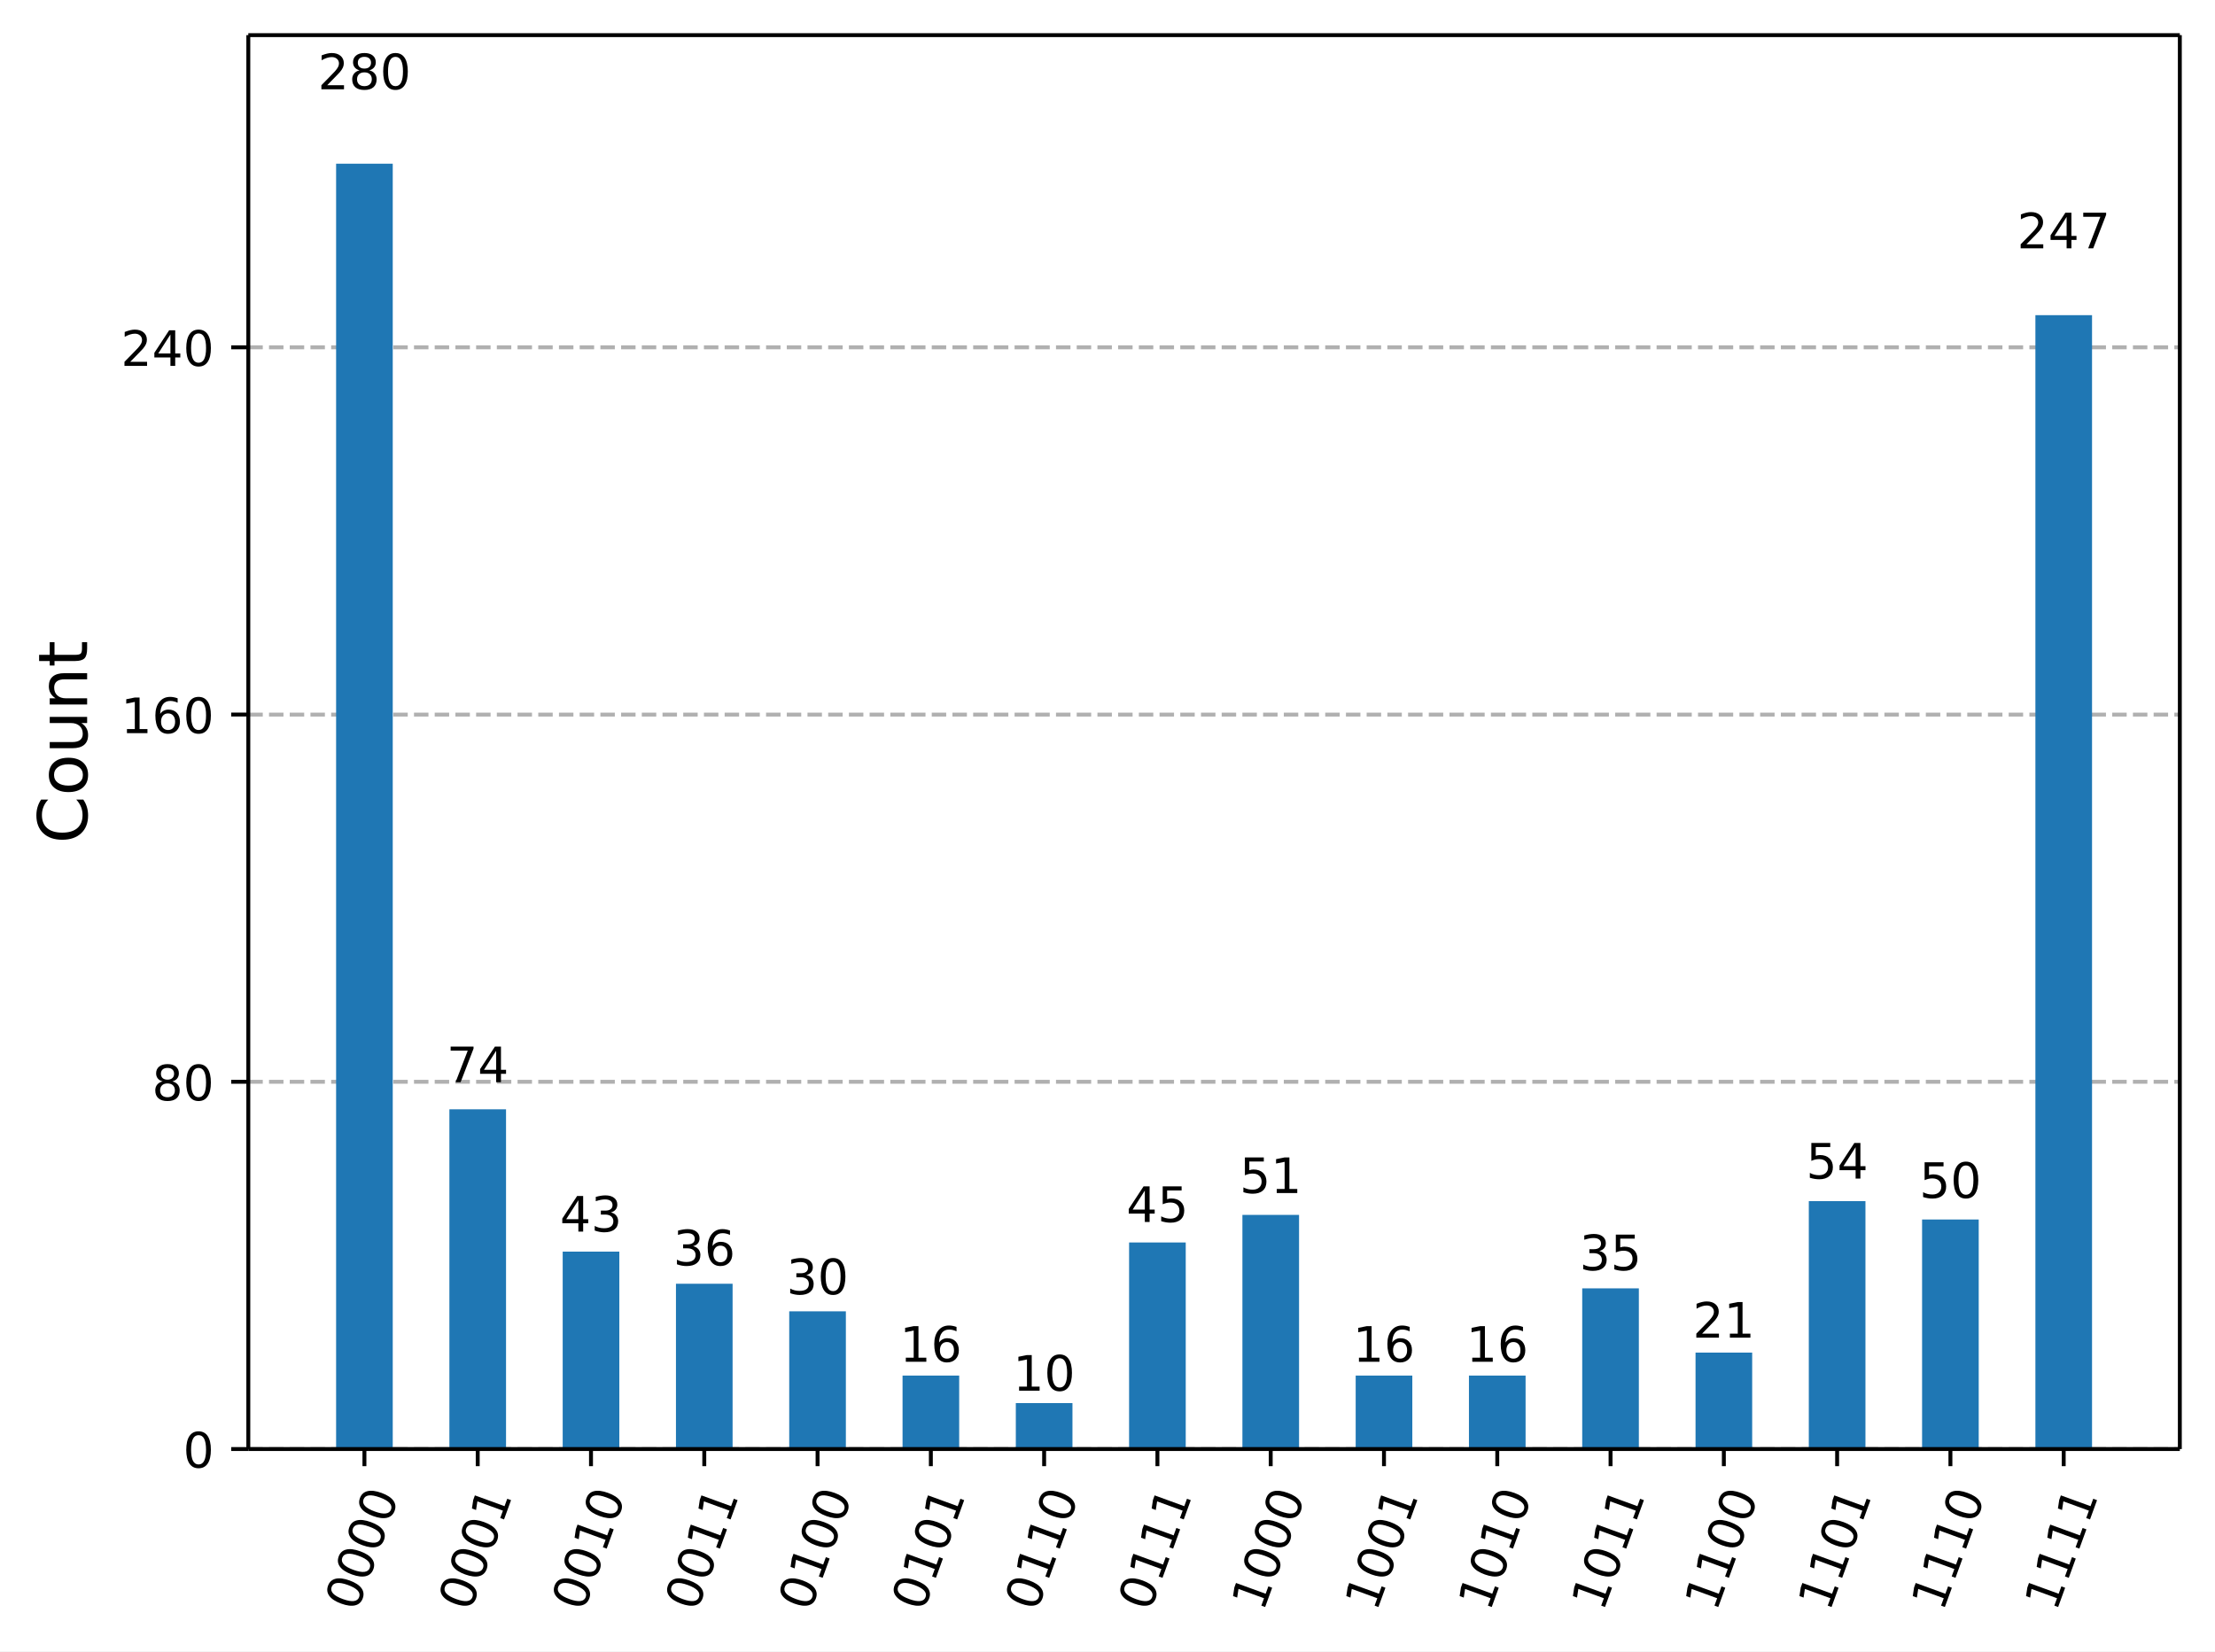
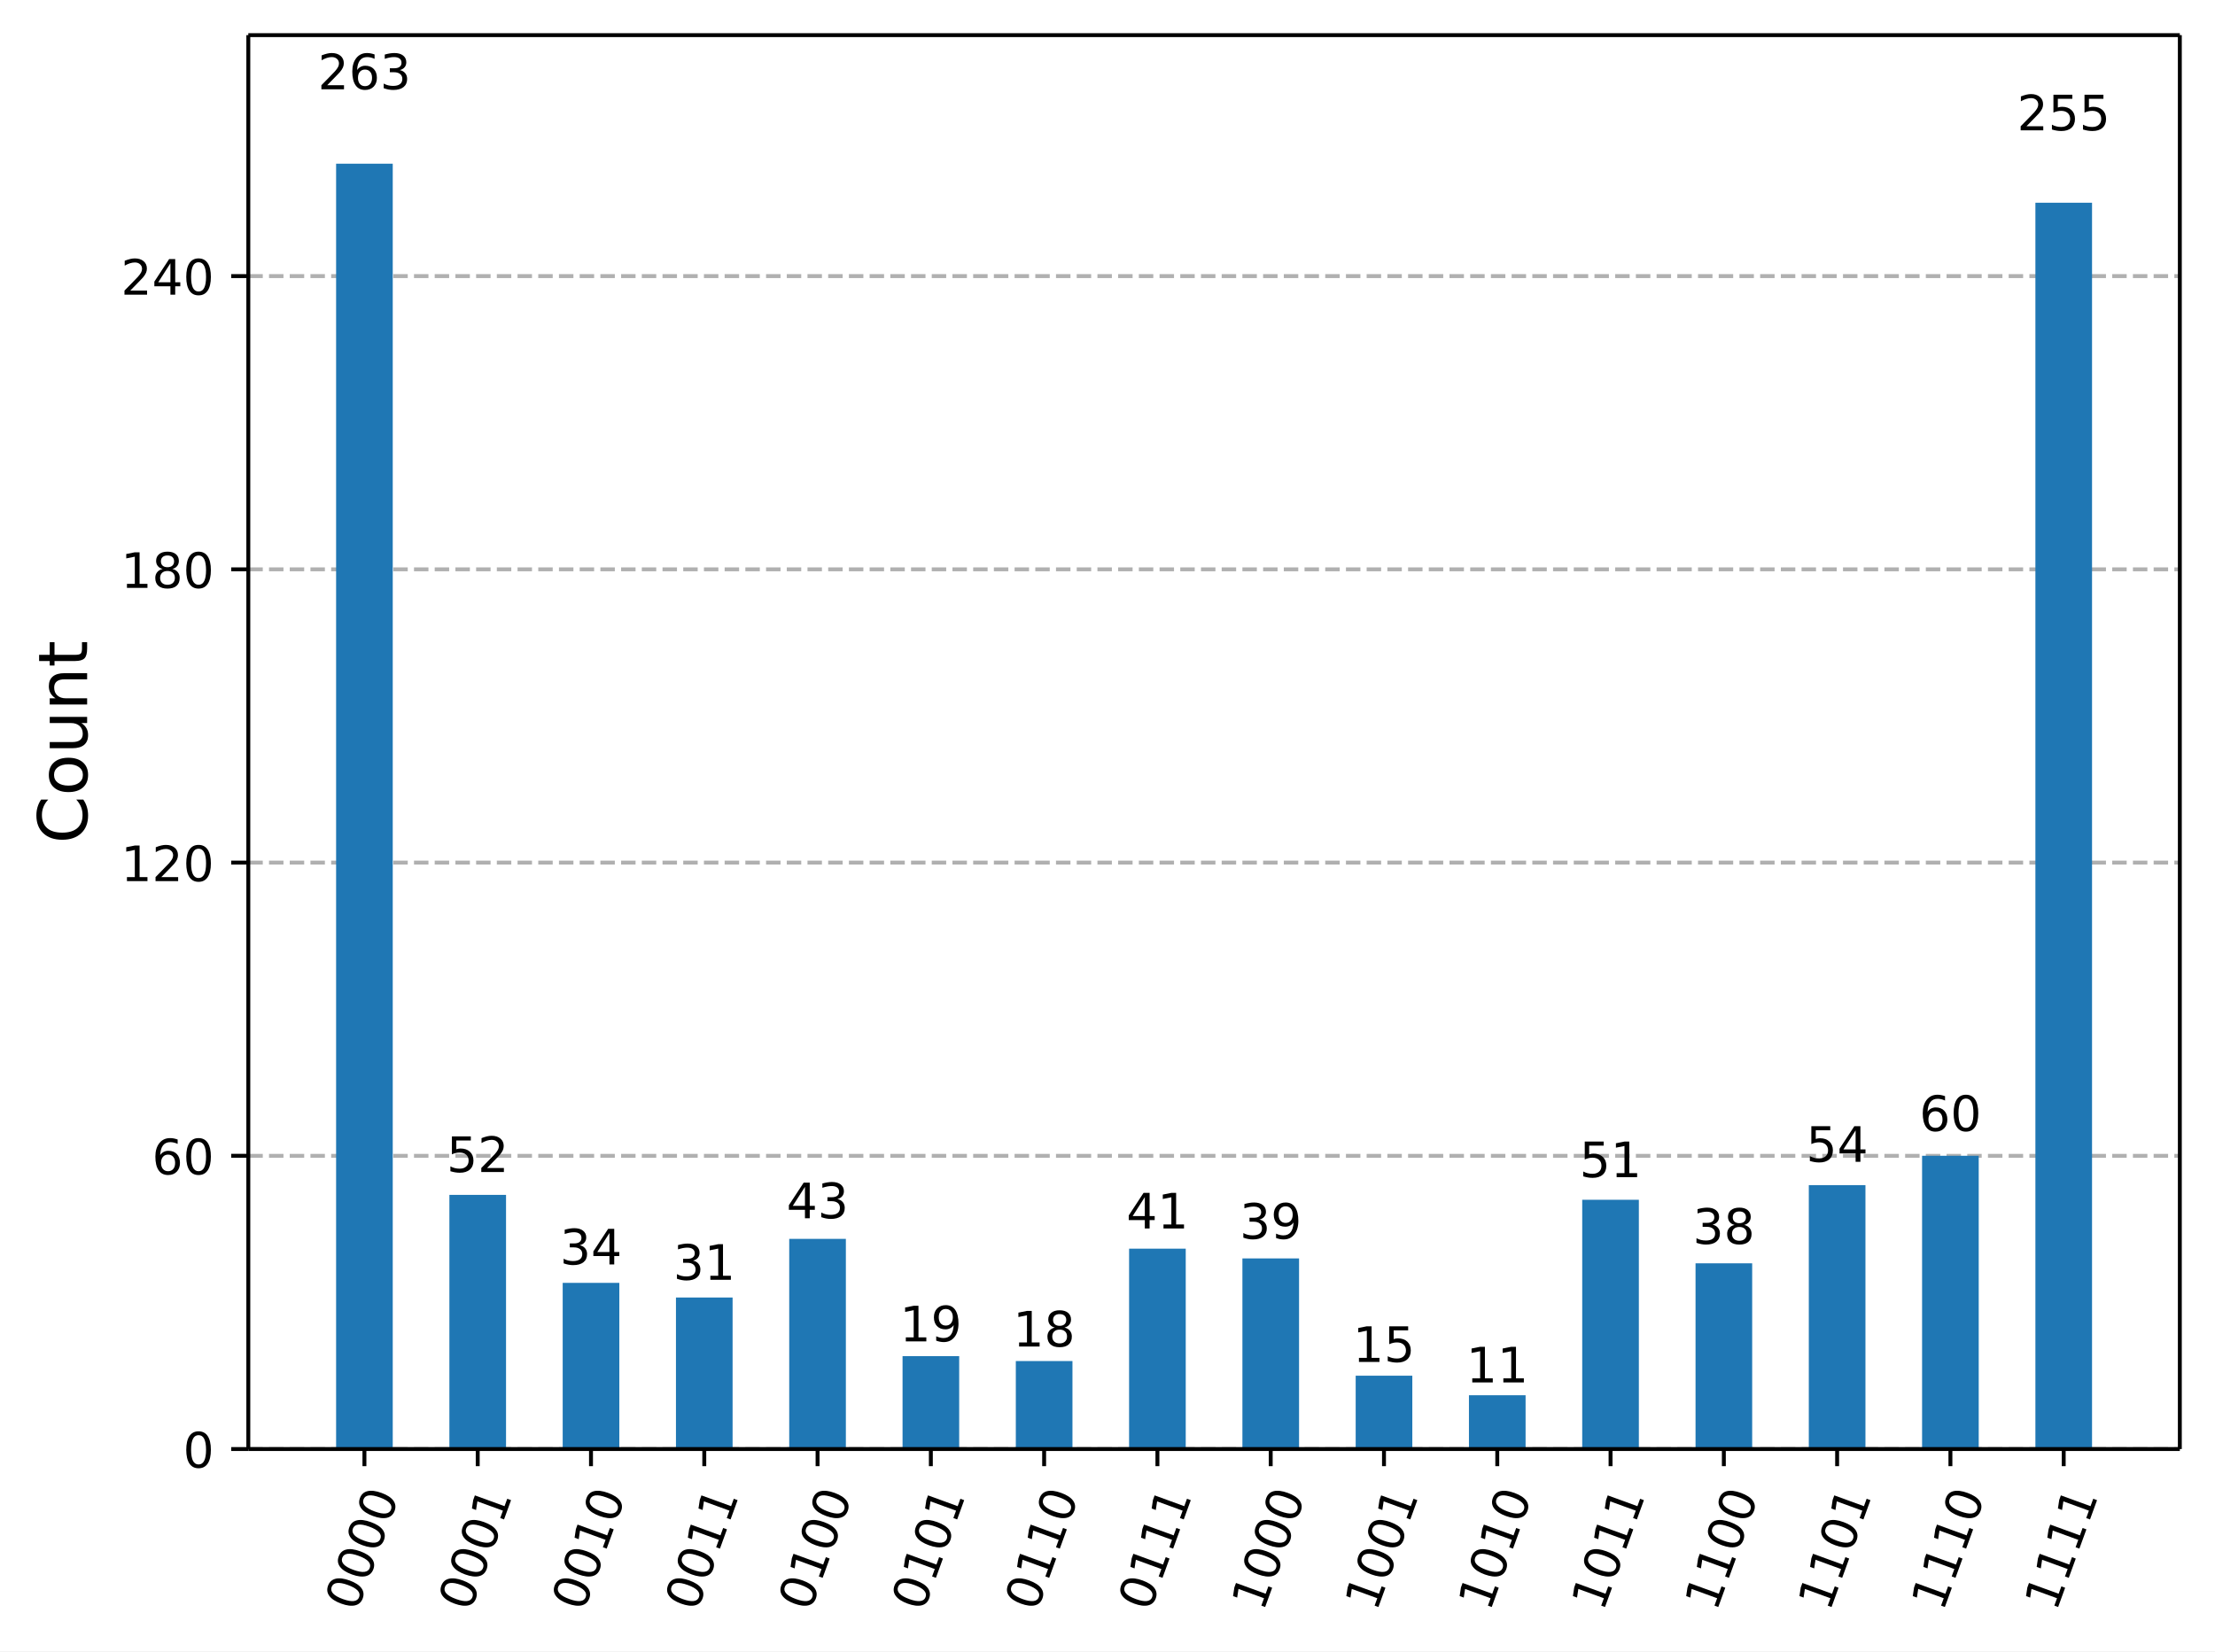
<svg xmlns="http://www.w3.org/2000/svg" xmlns:xlink="http://www.w3.org/1999/xlink" width="453.48pt" height="338.16pt" version="1.1" viewBox="0 0 453.48 338.16">
  <defs>
    <style type="text/css">*{stroke-linejoin: round; stroke-linecap: butt}</style>
  </defs>
  <path d="m0 338.16h453.48v-338.16h-453.48z" fill="#ffffff" />
  <path d="m50.837 296.73h395.44v-289.53h-395.44z" fill="#ffffff" />
  <defs>
    <path id="33429957df4" d="m0 0v3.5" stroke="#000000" stroke-width=".8" />
  </defs>
  <use x="74.61" y="296.734" stroke="#000000" stroke-width=".8" xlink:href="#33429957df4" />
  <g transform="translate(73.045 330.25) rotate(-70) scale(.1 -.1)">
    <defs>
      <path id="DejaVuSans-30" transform="scale(.015625)" d="m2034 4250q-487 0-733-480-245-479-245-1442 0-959 245-1439 246-480 733-480 491 0 736 480 246 480 246 1439 0 963-246 1442-245 480-736 480zm0 500q785 0 1199-621 414-620 414-1801 0-1178-414-1799-414-620-1199-620-784 0-1198 620-414 621-414 1799 0 1181 414 1801 414 621 1198 621z" />
    </defs>
    <use xlink:href="#DejaVuSans-30" />
    <use transform="translate(63.623)" xlink:href="#DejaVuSans-30" />
    <use transform="translate(127.25)" xlink:href="#DejaVuSans-30" />
    <use transform="translate(190.87)" xlink:href="#DejaVuSans-30" />
  </g>
  <use x="97.803" y="296.734" stroke="#000000" stroke-width=".8" xlink:href="#33429957df4" />
  <g transform="translate(96.238 330.25) rotate(-70) scale(.1 -.1)">
    <defs>
      <path id="DejaVuSans-31" transform="scale(.015625)" d="m794 531h1031v3560l-1122-225v575l1116 225h631v-4135h1031v-531h-2687v531z" />
    </defs>
    <use xlink:href="#DejaVuSans-30" />
    <use transform="translate(63.623)" xlink:href="#DejaVuSans-30" />
    <use transform="translate(127.25)" xlink:href="#DejaVuSans-30" />
    <use transform="translate(190.87)" xlink:href="#DejaVuSans-31" />
  </g>
  <use x="120.996" y="296.734" stroke="#000000" stroke-width=".8" xlink:href="#33429957df4" />
  <g transform="translate(119.43 330.25) rotate(-70) scale(.1 -.1)">
    <use xlink:href="#DejaVuSans-30" />
    <use transform="translate(63.623)" xlink:href="#DejaVuSans-30" />
    <use transform="translate(127.25)" xlink:href="#DejaVuSans-31" />
    <use transform="translate(190.87)" xlink:href="#DejaVuSans-30" />
  </g>
  <use x="144.189" y="296.734" stroke="#000000" stroke-width=".8" xlink:href="#33429957df4" />
  <g transform="translate(142.62 330.25) rotate(-70) scale(.1 -.1)">
    <use xlink:href="#DejaVuSans-30" />
    <use transform="translate(63.623)" xlink:href="#DejaVuSans-30" />
    <use transform="translate(127.25)" xlink:href="#DejaVuSans-31" />
    <use transform="translate(190.87)" xlink:href="#DejaVuSans-31" />
  </g>
  <use x="167.382" y="296.734" stroke="#000000" stroke-width=".8" xlink:href="#33429957df4" />
  <g transform="translate(165.82 330.25) rotate(-70) scale(.1 -.1)">
    <use xlink:href="#DejaVuSans-30" />
    <use transform="translate(63.623)" xlink:href="#DejaVuSans-31" />
    <use transform="translate(127.25)" xlink:href="#DejaVuSans-30" />
    <use transform="translate(190.87)" xlink:href="#DejaVuSans-30" />
  </g>
  <use x="190.574" y="296.734" stroke="#000000" stroke-width=".8" xlink:href="#33429957df4" />
  <g transform="translate(189.01 330.25) rotate(-70) scale(.1 -.1)">
    <use xlink:href="#DejaVuSans-30" />
    <use transform="translate(63.623)" xlink:href="#DejaVuSans-31" />
    <use transform="translate(127.25)" xlink:href="#DejaVuSans-30" />
    <use transform="translate(190.87)" xlink:href="#DejaVuSans-31" />
  </g>
  <use x="213.767" y="296.734" stroke="#000000" stroke-width=".8" xlink:href="#33429957df4" />
  <g transform="translate(212.2 330.25) rotate(-70) scale(.1 -.1)">
    <use xlink:href="#DejaVuSans-30" />
    <use transform="translate(63.623)" xlink:href="#DejaVuSans-31" />
    <use transform="translate(127.25)" xlink:href="#DejaVuSans-31" />
    <use transform="translate(190.87)" xlink:href="#DejaVuSans-30" />
  </g>
  <use x="236.96" y="296.734" stroke="#000000" stroke-width=".8" xlink:href="#33429957df4" />
  <g transform="translate(235.4 330.25) rotate(-70) scale(.1 -.1)">
    <use xlink:href="#DejaVuSans-30" />
    <use transform="translate(63.623)" xlink:href="#DejaVuSans-31" />
    <use transform="translate(127.25)" xlink:href="#DejaVuSans-31" />
    <use transform="translate(190.87)" xlink:href="#DejaVuSans-31" />
  </g>
  <use x="260.153" y="296.734" stroke="#000000" stroke-width=".8" xlink:href="#33429957df4" />
  <g transform="translate(258.59 330.25) rotate(-70) scale(.1 -.1)">
    <use xlink:href="#DejaVuSans-31" />
    <use transform="translate(63.623)" xlink:href="#DejaVuSans-30" />
    <use transform="translate(127.25)" xlink:href="#DejaVuSans-30" />
    <use transform="translate(190.87)" xlink:href="#DejaVuSans-30" />
  </g>
  <use x="283.346" y="296.734" stroke="#000000" stroke-width=".8" xlink:href="#33429957df4" />
  <g transform="translate(281.78 330.25) rotate(-70) scale(.1 -.1)">
    <use xlink:href="#DejaVuSans-31" />
    <use transform="translate(63.623)" xlink:href="#DejaVuSans-30" />
    <use transform="translate(127.25)" xlink:href="#DejaVuSans-30" />
    <use transform="translate(190.87)" xlink:href="#DejaVuSans-31" />
  </g>
  <use x="306.539" y="296.734" stroke="#000000" stroke-width=".8" xlink:href="#33429957df4" />
  <g transform="translate(304.98 330.25) rotate(-70) scale(.1 -.1)">
    <use xlink:href="#DejaVuSans-31" />
    <use transform="translate(63.623)" xlink:href="#DejaVuSans-30" />
    <use transform="translate(127.25)" xlink:href="#DejaVuSans-31" />
    <use transform="translate(190.87)" xlink:href="#DejaVuSans-30" />
  </g>
  <use x="329.732" y="296.734" stroke="#000000" stroke-width=".8" xlink:href="#33429957df4" />
  <g transform="translate(328.17 330.25) rotate(-70) scale(.1 -.1)">
    <use xlink:href="#DejaVuSans-31" />
    <use transform="translate(63.623)" xlink:href="#DejaVuSans-30" />
    <use transform="translate(127.25)" xlink:href="#DejaVuSans-31" />
    <use transform="translate(190.87)" xlink:href="#DejaVuSans-31" />
  </g>
  <use x="352.925" y="296.734" stroke="#000000" stroke-width=".8" xlink:href="#33429957df4" />
  <g transform="translate(351.36 330.25) rotate(-70) scale(.1 -.1)">
    <use xlink:href="#DejaVuSans-31" />
    <use transform="translate(63.623)" xlink:href="#DejaVuSans-31" />
    <use transform="translate(127.25)" xlink:href="#DejaVuSans-30" />
    <use transform="translate(190.87)" xlink:href="#DejaVuSans-30" />
  </g>
  <use x="376.118" y="296.734" stroke="#000000" stroke-width=".8" xlink:href="#33429957df4" />
  <g transform="translate(374.55 330.25) rotate(-70) scale(.1 -.1)">
    <use xlink:href="#DejaVuSans-31" />
    <use transform="translate(63.623)" xlink:href="#DejaVuSans-31" />
    <use transform="translate(127.25)" xlink:href="#DejaVuSans-30" />
    <use transform="translate(190.87)" xlink:href="#DejaVuSans-31" />
  </g>
  <use x="399.311" y="296.734" stroke="#000000" stroke-width=".8" xlink:href="#33429957df4" />
  <g transform="translate(397.75 330.25) rotate(-70) scale(.1 -.1)">
    <use xlink:href="#DejaVuSans-31" />
    <use transform="translate(63.623)" xlink:href="#DejaVuSans-31" />
    <use transform="translate(127.25)" xlink:href="#DejaVuSans-31" />
    <use transform="translate(190.87)" xlink:href="#DejaVuSans-30" />
  </g>
  <use x="422.504" y="296.734" stroke="#000000" stroke-width=".8" xlink:href="#33429957df4" />
  <g transform="translate(420.94 330.25) rotate(-70) scale(.1 -.1)">
    <use xlink:href="#DejaVuSans-31" />
    <use transform="translate(63.623)" xlink:href="#DejaVuSans-31" />
    <use transform="translate(127.25)" xlink:href="#DejaVuSans-31" />
    <use transform="translate(190.87)" xlink:href="#DejaVuSans-31" />
  </g>
  <path d="m50.837 296.73h395.44" clip-path="url(#23631a8903b)" fill="none" stroke="#b0b0b0" stroke-dasharray="2.96,1.28" stroke-width=".8" />
  <defs>
    <path id="eec7f68b4e8" d="m0 0h-3.5" stroke="#000000" stroke-width=".8" />
  </defs>
  <use x="50.837" y="296.734" stroke="#000000" stroke-width=".8" xlink:href="#eec7f68b4e8" />
  <g transform="translate(37.474 300.53) scale(.1 -.1)">
    <use xlink:href="#DejaVuSans-30" />
  </g>
-   <path d="m50.837 221.53h395.44" clip-path="url(#23631a8903b)" fill="none" stroke="#b0b0b0" stroke-dasharray="2.96,1.28" stroke-width=".8" />
-   <use x="50.837" y="221.53" stroke="#000000" stroke-width=".8" xlink:href="#eec7f68b4e8" />
-   <g transform="translate(31.112 225.33) scale(.1 -.1)">
+   <path d="m50.837 236.69h395.44" clip-path="url(#23631a8903b)" fill="none" stroke="#b0b0b0" stroke-dasharray="2.96,1.28" stroke-width=".8" />
+   <use x="50.837" y="236.685" stroke="#000000" stroke-width=".8" xlink:href="#eec7f68b4e8" />
+   <g transform="translate(31.112 240.48) scale(.1 -.1)">
+     <defs>
+       <path id="DejaVuSans-36" transform="scale(.015625)" d="m2113 2584q-425 0-674-291-248-290-248-796 0-503 248-796 249-292 674-292t673 292q248 293 248 796 0 506-248 796-248 291-673 291zm1253 1979v-575q-238 112-480 171-242 60-480 60-625 0-955-422-329-422-376-1275 184 272 462 417 279 145 613 145 703 0 1111-427 408-426 408-1160 0-719-425-1154-425-434-1131-434-810 0-1238 620-428 621-428 1799 0 1106 525 1764t1409 658q238 0 480-47t505-140z" />
+     </defs>
+     <use xlink:href="#DejaVuSans-36" />
+     <use transform="translate(63.623)" xlink:href="#DejaVuSans-30" />
+   </g>
+   <path d="m50.837 176.64h395.44" clip-path="url(#23631a8903b)" fill="none" stroke="#b0b0b0" stroke-dasharray="2.96,1.28" stroke-width=".8" />
+   <use x="50.837" y="176.637" stroke="#000000" stroke-width=".8" xlink:href="#eec7f68b4e8" />
+   <g transform="translate(24.749 180.44) scale(.1 -.1)">
+     <defs>
+       <path id="DejaVuSans-32" transform="scale(.015625)" d="m1228 531h2203v-531h-2962v531q359 372 979 998 621 627 780 809 303 340 423 576 121 236 121 464 0 372-261 606-261 235-680 235-297 0-627-103-329-103-704-313v638q381 153 712 231 332 78 607 78 725 0 1156-363 431-362 431-968 0-288-108-546-107-257-392-607-78-91-497-524-418-433-1181-1211z" />
+     </defs>
+     <use xlink:href="#DejaVuSans-31" />
+     <use transform="translate(63.623)" xlink:href="#DejaVuSans-32" />
+     <use transform="translate(127.25)" xlink:href="#DejaVuSans-30" />
+   </g>
+   <path d="m50.837 116.59h395.44" clip-path="url(#23631a8903b)" fill="none" stroke="#b0b0b0" stroke-dasharray="2.96,1.28" stroke-width=".8" />
+   <use x="50.837" y="116.588" stroke="#000000" stroke-width=".8" xlink:href="#eec7f68b4e8" />
+   <g transform="translate(24.749 120.39) scale(.1 -.1)">
    <defs>
      <path id="DejaVuSans-38" transform="scale(.015625)" d="m2034 2216q-450 0-708-241-257-241-257-662 0-422 257-663 258-241 708-241t709 242q260 243 260 662 0 421-258 662-257 241-711 241zm-631 268q-406 100-633 378-226 279-226 679 0 559 398 884 399 325 1092 325 697 0 1094-325t397-884q0-400-227-679-226-278-629-378 456-106 710-416 255-309 255-755 0-679-414-1042-414-362-1186-362-771 0-1186 362-414 363-414 1042 0 446 256 755 257 310 713 416zm-231 997q0-362 226-565 227-203 636-203 407 0 636 203 230 203 230 565 0 363-230 566-229 203-636 203-409 0-636-203-226-203-226-566z" />
    </defs>
-     <use xlink:href="#DejaVuSans-38" />
-     <use transform="translate(63.623)" xlink:href="#DejaVuSans-30" />
-   </g>
-   <path d="m50.837 146.33h395.44" clip-path="url(#23631a8903b)" fill="none" stroke="#b0b0b0" stroke-dasharray="2.96,1.28" stroke-width=".8" />
-   <use x="50.837" y="146.327" stroke="#000000" stroke-width=".8" xlink:href="#eec7f68b4e8" />
-   <g transform="translate(24.749 150.13) scale(.1 -.1)">
-     <defs>
-       <path id="DejaVuSans-36" transform="scale(.015625)" d="m2113 2584q-425 0-674-291-248-290-248-796 0-503 248-796 249-292 674-292t673 292q248 293 248 796 0 506-248 796-248 291-673 291zm1253 1979v-575q-238 112-480 171-242 60-480 60-625 0-955-422-329-422-376-1275 184 272 462 417 279 145 613 145 703 0 1111-427 408-426 408-1160 0-719-425-1154-425-434-1131-434-810 0-1238 620-428 621-428 1799 0 1106 525 1764t1409 658q238 0 480-47t505-140z" />
-     </defs>
-     <use xlink:href="#DejaVuSans-31" />
-     <use transform="translate(63.623)" xlink:href="#DejaVuSans-36" />
-     <use transform="translate(127.25)" xlink:href="#DejaVuSans-30" />
-   </g>
-   <path d="m50.837 71.123h395.44" clip-path="url(#23631a8903b)" fill="none" stroke="#b0b0b0" stroke-dasharray="2.96,1.28" stroke-width=".8" />
-   <use x="50.837" y="71.123" stroke="#000000" stroke-width=".8" xlink:href="#eec7f68b4e8" />
-   <g transform="translate(24.749 74.922) scale(.1 -.1)">
-     <defs>
-       <path id="DejaVuSans-32" transform="scale(.015625)" d="m1228 531h2203v-531h-2962v531q359 372 979 998 621 627 780 809 303 340 423 576 121 236 121 464 0 372-261 606-261 235-680 235-297 0-627-103-329-103-704-313v638q381 153 712 231 332 78 607 78 725 0 1156-363 431-362 431-968 0-288-108-546-107-257-392-607-78-91-497-524-418-433-1181-1211z" />
+     <use xlink:href="#DejaVuSans-31" />
+     <use transform="translate(63.623)" xlink:href="#DejaVuSans-38" />
+     <use transform="translate(127.25)" xlink:href="#DejaVuSans-30" />
+   </g>
+   <path d="m50.837 56.54h395.44" clip-path="url(#23631a8903b)" fill="none" stroke="#b0b0b0" stroke-dasharray="2.96,1.28" stroke-width=".8" />
+   <use x="50.837" y="56.54" stroke="#000000" stroke-width=".8" xlink:href="#eec7f68b4e8" />
+   <g transform="translate(24.749 60.339) scale(.1 -.1)">
+     <defs>
      <path id="DejaVuSans-34" transform="scale(.015625)" d="m2419 4116-1594-2491h1594v2491zm-166 550h794v-3041h666v-525h-666v-1100h-628v1100h-2106v609l1940 2957z" />
    </defs>
    <use xlink:href="#DejaVuSans-32" />
    <use transform="translate(63.623)" xlink:href="#DejaVuSans-34" />
    <use transform="translate(127.25)" xlink:href="#DejaVuSans-30" />
  </g>
  <g transform="translate(17.838 172.75) rotate(-90) scale(.14 -.14)">
    <defs>
      <path id="DejaVuSans-43" transform="scale(.015625)" d="m4122 4306v-665q-319 297-680 443-361 147-767 147-800 0-1225-489t-425-1414q0-922 425-1411t1225-489q406 0 767 147t680 444v-660q-331-225-702-338-370-112-782-112-1060 0-1670 648-609 649-609 1771 0 1125 609 1773 610 649 1670 649 418 0 788-111 371-111 696-333z" />
      <path id="DejaVuSans-6f" transform="scale(.015625)" d="m1959 3097q-462 0-731-361t-269-989 267-989q268-361 733-361 460 0 728 362 269 363 269 988 0 622-269 986-268 364-728 364zm0 487q750 0 1178-488 429-487 429-1349 0-859-429-1349-428-489-1178-489-753 0-1180 489-426 490-426 1349 0 862 426 1349 427 488 1180 488z" />
      <path id="DejaVuSans-75" transform="scale(.015625)" d="m544 1381v2119h575v-2097q0-497 193-746 194-248 582-248 465 0 735 297 271 297 271 810v1984h575v-3500h-575v538q-209-319-486-474-276-155-642-155-603 0-916 375-312 375-312 1097zm1447 2203z" />
      <path id="DejaVuSans-6e" transform="scale(.015625)" d="m3513 2113v-2113h-575v2094q0 497-194 743-194 247-581 247-466 0-735-297-269-296-269-809v-1978h-578v3500h578v-544q207 316 486 472 280 156 646 156 603 0 912-373 310-373 310-1098z" />
      <path id="DejaVuSans-74" transform="scale(.015625)" d="m1172 4494v-994h1184v-447h-1184v-1900q0-428 117-550t477-122h590v-481h-590q-666 0-919 248-253 249-253 905v1900h-422v447h422v994h578z" />
    </defs>
    <use xlink:href="#DejaVuSans-43" />
    <use transform="translate(69.824)" xlink:href="#DejaVuSans-6f" />
    <use transform="translate(131.01)" xlink:href="#DejaVuSans-75" />
    <use transform="translate(194.38)" xlink:href="#DejaVuSans-6e" />
    <use transform="translate(257.76)" xlink:href="#DejaVuSans-74" />
  </g>
  <path d="m68.811 296.73h11.596v-263.21h-11.596z" clip-path="url(#23631a8903b)" fill="#1f77b4" />
-   <path d="m92.004 296.73h11.596v-69.563h-11.596z" clip-path="url(#23631a8903b)" fill="#1f77b4" />
-   <path d="m115.2 296.73h11.596v-40.422h-11.596z" clip-path="url(#23631a8903b)" fill="#1f77b4" />
-   <path d="m138.39 296.73h11.596v-33.842h-11.596z" clip-path="url(#23631a8903b)" fill="#1f77b4" />
-   <path d="m161.58 296.73h11.596v-28.201h-11.596z" clip-path="url(#23631a8903b)" fill="#1f77b4" />
-   <path d="m184.78 296.73h11.596v-15.041h-11.596z" clip-path="url(#23631a8903b)" fill="#1f77b4" />
-   <path d="m207.97 296.73h11.596v-9.4h-11.596z" clip-path="url(#23631a8903b)" fill="#1f77b4" />
-   <path d="m231.16 296.73h11.596v-42.302h-11.596z" clip-path="url(#23631a8903b)" fill="#1f77b4" />
-   <path d="m254.36 296.73h11.596v-47.942h-11.596z" clip-path="url(#23631a8903b)" fill="#1f77b4" />
-   <path d="m277.55 296.73h11.596v-15.041h-11.596z" clip-path="url(#23631a8903b)" fill="#1f77b4" />
-   <path d="m300.74 296.73h11.596v-15.041h-11.596z" clip-path="url(#23631a8903b)" fill="#1f77b4" />
-   <path d="m323.93 296.73h11.596v-32.902h-11.596z" clip-path="url(#23631a8903b)" fill="#1f77b4" />
-   <path d="m347.13 296.73h11.596v-19.741h-11.596z" clip-path="url(#23631a8903b)" fill="#1f77b4" />
-   <path d="m370.32 296.73h11.596v-50.762h-11.596z" clip-path="url(#23631a8903b)" fill="#1f77b4" />
-   <path d="m393.51 296.73h11.596v-47.002h-11.596z" clip-path="url(#23631a8903b)" fill="#1f77b4" />
-   <path d="m416.71 296.73h11.596v-232.19h-11.596z" clip-path="url(#23631a8903b)" fill="#1f77b4" />
+   <path d="m92.004 296.73h11.596v-52.042h-11.596z" clip-path="url(#23631a8903b)" fill="#1f77b4" />
+   <path d="m115.2 296.73h11.596v-34.027h-11.596z" clip-path="url(#23631a8903b)" fill="#1f77b4" />
+   <path d="m138.39 296.73h11.596v-31.025h-11.596z" clip-path="url(#23631a8903b)" fill="#1f77b4" />
+   <path d="m161.58 296.73h11.596v-43.035h-11.596z" clip-path="url(#23631a8903b)" fill="#1f77b4" />
+   <path d="m184.78 296.73h11.596v-19.015h-11.596z" clip-path="url(#23631a8903b)" fill="#1f77b4" />
+   <path d="m207.97 296.73h11.596v-18.015h-11.596z" clip-path="url(#23631a8903b)" fill="#1f77b4" />
+   <path d="m231.16 296.73h11.596v-41.033h-11.596z" clip-path="url(#23631a8903b)" fill="#1f77b4" />
+   <path d="m254.36 296.73h11.596v-39.032h-11.596z" clip-path="url(#23631a8903b)" fill="#1f77b4" />
+   <path d="m277.55 296.73h11.596v-15.012h-11.596z" clip-path="url(#23631a8903b)" fill="#1f77b4" />
+   <path d="m300.74 296.73h11.596v-11.009h-11.596z" clip-path="url(#23631a8903b)" fill="#1f77b4" />
+   <path d="m323.93 296.73h11.596v-51.041h-11.596z" clip-path="url(#23631a8903b)" fill="#1f77b4" />
+   <path d="m347.13 296.73h11.596v-38.031h-11.596z" clip-path="url(#23631a8903b)" fill="#1f77b4" />
+   <path d="m370.32 296.73h11.596v-54.044h-11.596z" clip-path="url(#23631a8903b)" fill="#1f77b4" />
+   <path d="m393.51 296.73h11.596v-60.049h-11.596z" clip-path="url(#23631a8903b)" fill="#1f77b4" />
+   <path d="m416.71 296.73h11.596v-255.21h-11.596z" clip-path="url(#23631a8903b)" fill="#1f77b4" />
  <path d="m50.837 296.73v-289.53" fill="none" stroke="#000000" stroke-linecap="square" stroke-width=".8" />
  <path d="m446.28 296.73v-289.53" fill="none" stroke="#000000" stroke-linecap="square" stroke-width=".8" />
  <path d="m50.837 296.73h395.44" fill="none" stroke="#000000" stroke-linecap="square" stroke-width=".8" />
  <path d="m50.837 7.2h395.44" fill="none" stroke="#000000" stroke-linecap="square" stroke-width=".8" />
  <g transform="translate(65.066 18.281) scale(.1 -.1)">
+     <defs>
+       <path id="DejaVuSans-33" transform="scale(.015625)" d="m2597 2516q453-97 707-404 255-306 255-756 0-690-475-1069-475-378-1350-378-293 0-604 58t-642 174v609q262-153 574-231 313-78 654-78 593 0 904 234t311 681q0 413-289 645-289 233-804 233h-544v519h569q465 0 712 186t247 536q0 359-255 551-254 193-729 193-260 0-557-57-297-56-653-174v562q360 100 674 150t592 50q719 0 1137-327 419-326 419-882 0-388-222-655t-631-370z" />
+     </defs>
    <use xlink:href="#DejaVuSans-32" />
-     <use transform="translate(63.623)" xlink:href="#DejaVuSans-38" />
-     <use transform="translate(127.25)" xlink:href="#DejaVuSans-30" />
-   </g>
-   <g transform="translate(91.44 221.61) scale(.1 -.1)">
-     <defs>
-       <path id="DejaVuSans-37" transform="scale(.015625)" d="m525 4666h3e3v-269l-1694-4397h-659l1594 4134h-2241v532z" />
-     </defs>
-     <use xlink:href="#DejaVuSans-37" />
+     <use transform="translate(63.623)" xlink:href="#DejaVuSans-36" />
+     <use transform="translate(127.25)" xlink:href="#DejaVuSans-33" />
+   </g>
+   <g transform="translate(91.44 240.01) scale(.1 -.1)">
+     <defs>
+       <path id="DejaVuSans-35" transform="scale(.015625)" d="m691 4666h2478v-532h-1900v-1143q137 47 274 70 138 23 276 23 781 0 1237-428 457-428 457-1159 0-753-469-1171-469-417-1322-417-294 0-599 50-304 50-629 150v635q281-153 581-228t634-75q541 0 856 284 316 284 316 772 0 487-316 771-315 285-856 285-253 0-505-56-251-56-513-175v2344z" />
+     </defs>
+     <use xlink:href="#DejaVuSans-35" />
+     <use transform="translate(63.623)" xlink:href="#DejaVuSans-32" />
+   </g>
+   <g transform="translate(114.63 258.93) scale(.1 -.1)">
+     <use xlink:href="#DejaVuSans-33" />
    <use transform="translate(63.623)" xlink:href="#DejaVuSans-34" />
  </g>
-   <g transform="translate(114.63 252.21) scale(.1 -.1)">
-     <defs>
-       <path id="DejaVuSans-33" transform="scale(.015625)" d="m2597 2516q453-97 707-404 255-306 255-756 0-690-475-1069-475-378-1350-378-293 0-604 58t-642 174v609q262-153 574-231 313-78 654-78 593 0 904 234t311 681q0 413-289 645-289 233-804 233h-544v519h569q465 0 712 186t247 536q0 359-255 551-254 193-729 193-260 0-557-57-297-56-653-174v562q360 100 674 150t592 50q719 0 1137-327 419-326 419-882 0-388-222-655t-631-370z" />
-     </defs>
+   <g transform="translate(137.83 262.08) scale(.1 -.1)">
+     <use xlink:href="#DejaVuSans-33" />
+     <use transform="translate(63.623)" xlink:href="#DejaVuSans-31" />
+   </g>
+   <g transform="translate(161.02 249.47) scale(.1 -.1)">
    <use xlink:href="#DejaVuSans-34" />
    <use transform="translate(63.623)" xlink:href="#DejaVuSans-33" />
  </g>
-   <g transform="translate(137.83 259.12) scale(.1 -.1)">
-     <use xlink:href="#DejaVuSans-33" />
-     <use transform="translate(63.623)" xlink:href="#DejaVuSans-36" />
-   </g>
-   <g transform="translate(161.02 265.04) scale(.1 -.1)">
-     <use xlink:href="#DejaVuSans-33" />
-     <use transform="translate(63.623)" xlink:href="#DejaVuSans-30" />
-   </g>
-   <g transform="translate(184.21 278.86) scale(.1 -.1)">
-     <use xlink:href="#DejaVuSans-31" />
-     <use transform="translate(63.623)" xlink:href="#DejaVuSans-36" />
-   </g>
-   <g transform="translate(207.4 284.78) scale(.1 -.1)">
-     <use xlink:href="#DejaVuSans-31" />
-     <use transform="translate(63.623)" xlink:href="#DejaVuSans-30" />
-   </g>
-   <g transform="translate(230.6 250.24) scale(.1 -.1)">
-     <defs>
-       <path id="DejaVuSans-35" transform="scale(.015625)" d="m691 4666h2478v-532h-1900v-1143q137 47 274 70 138 23 276 23 781 0 1237-428 457-428 457-1159 0-753-469-1171-469-417-1322-417-294 0-599 50-304 50-629 150v635q281-153 581-228t634-75q541 0 856 284 316 284 316 772 0 487-316 771-315 285-856 285-253 0-505-56-251-56-513-175v2344z" />
-     </defs>
+   <g transform="translate(184.21 274.69) scale(.1 -.1)">
+     <defs>
+       <path id="DejaVuSans-39" transform="scale(.015625)" d="m703 97v575q238-113 481-172 244-59 479-59 625 0 954 420 330 420 377 1277-181-269-460-413-278-144-615-144-700 0-1108 423-408 424-408 1159 0 718 425 1152 425 435 1131 435 810 0 1236-621 427-620 427-1801 0-1103-524-1761-523-658-1407-658-238 0-482 47-243 47-506 141zm1256 1978q425 0 673 290 249 291 249 798 0 503-249 795-248 292-673 292t-673-292-248-795q0-507 248-798 248-290 673-290z" />
+     </defs>
+     <use xlink:href="#DejaVuSans-31" />
+     <use transform="translate(63.623)" xlink:href="#DejaVuSans-39" />
+   </g>
+   <g transform="translate(207.4 275.74) scale(.1 -.1)">
+     <use xlink:href="#DejaVuSans-31" />
+     <use transform="translate(63.623)" xlink:href="#DejaVuSans-38" />
+   </g>
+   <g transform="translate(230.6 251.57) scale(.1 -.1)">
    <use xlink:href="#DejaVuSans-34" />
+     <use transform="translate(63.623)" xlink:href="#DejaVuSans-31" />
+   </g>
+   <g transform="translate(253.79 253.67) scale(.1 -.1)">
+     <use xlink:href="#DejaVuSans-33" />
+     <use transform="translate(63.623)" xlink:href="#DejaVuSans-39" />
+   </g>
+   <g transform="translate(276.98 278.89) scale(.1 -.1)">
+     <use xlink:href="#DejaVuSans-31" />
    <use transform="translate(63.623)" xlink:href="#DejaVuSans-35" />
  </g>
-   <g transform="translate(253.79 244.31) scale(.1 -.1)">
+   <g transform="translate(300.18 283.09) scale(.1 -.1)">
+     <use xlink:href="#DejaVuSans-31" />
+     <use transform="translate(63.623)" xlink:href="#DejaVuSans-31" />
+   </g>
+   <g transform="translate(323.37 241.06) scale(.1 -.1)">
    <use xlink:href="#DejaVuSans-35" />
    <use transform="translate(63.623)" xlink:href="#DejaVuSans-31" />
  </g>
-   <g transform="translate(276.98 278.86) scale(.1 -.1)">
-     <use xlink:href="#DejaVuSans-31" />
-     <use transform="translate(63.623)" xlink:href="#DejaVuSans-36" />
-   </g>
-   <g transform="translate(300.18 278.86) scale(.1 -.1)">
-     <use xlink:href="#DejaVuSans-31" />
-     <use transform="translate(63.623)" xlink:href="#DejaVuSans-36" />
-   </g>
-   <g transform="translate(323.37 260.11) scale(.1 -.1)">
-     <use xlink:href="#DejaVuSans-33" />
-     <use transform="translate(63.623)" xlink:href="#DejaVuSans-35" />
-   </g>
-   <g transform="translate(346.56 273.93) scale(.1 -.1)">
-     <use xlink:href="#DejaVuSans-32" />
-     <use transform="translate(63.623)" xlink:href="#DejaVuSans-31" />
-   </g>
-   <g transform="translate(369.76 241.35) scale(.1 -.1)">
+   <g transform="translate(346.56 254.72) scale(.1 -.1)">
+     <use xlink:href="#DejaVuSans-33" />
+     <use transform="translate(63.623)" xlink:href="#DejaVuSans-38" />
+   </g>
+   <g transform="translate(369.76 237.91) scale(.1 -.1)">
    <use xlink:href="#DejaVuSans-35" />
    <use transform="translate(63.623)" xlink:href="#DejaVuSans-34" />
  </g>
-   <g transform="translate(392.95 245.3) scale(.1 -.1)">
-     <use xlink:href="#DejaVuSans-35" />
-     <use transform="translate(63.623)" xlink:href="#DejaVuSans-30" />
-   </g>
-   <g transform="translate(412.96 50.854) scale(.1 -.1)">
+   <g transform="translate(392.95 231.6) scale(.1 -.1)">
+     <use xlink:href="#DejaVuSans-36" />
+     <use transform="translate(63.623)" xlink:href="#DejaVuSans-30" />
+   </g>
+   <g transform="translate(412.96 26.688) scale(.1 -.1)">
    <use xlink:href="#DejaVuSans-32" />
-     <use transform="translate(63.623)" xlink:href="#DejaVuSans-34" />
-     <use transform="translate(127.25)" xlink:href="#DejaVuSans-37" />
+     <use transform="translate(63.623)" xlink:href="#DejaVuSans-35" />
+     <use transform="translate(127.25)" xlink:href="#DejaVuSans-35" />
  </g>
  <defs>
    <clipPath id="23631a8903b">
      <rect x="50.837" y="7.2" width="395.44" height="289.53" />
    </clipPath>
  </defs>
</svg>
